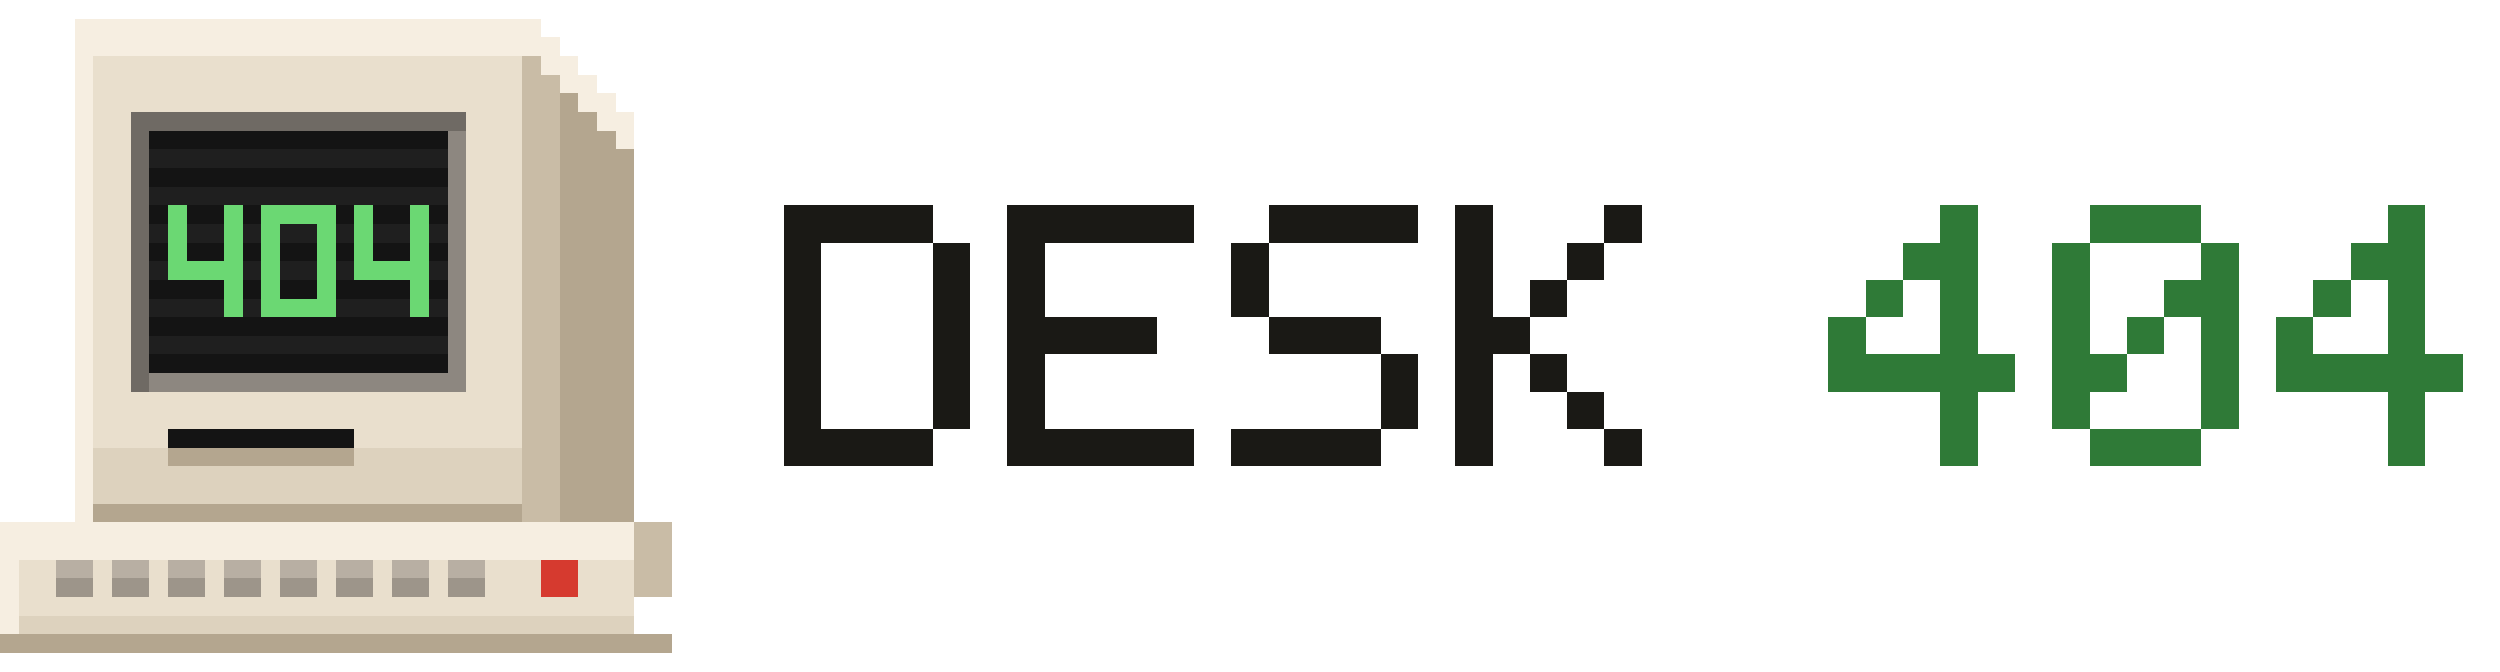
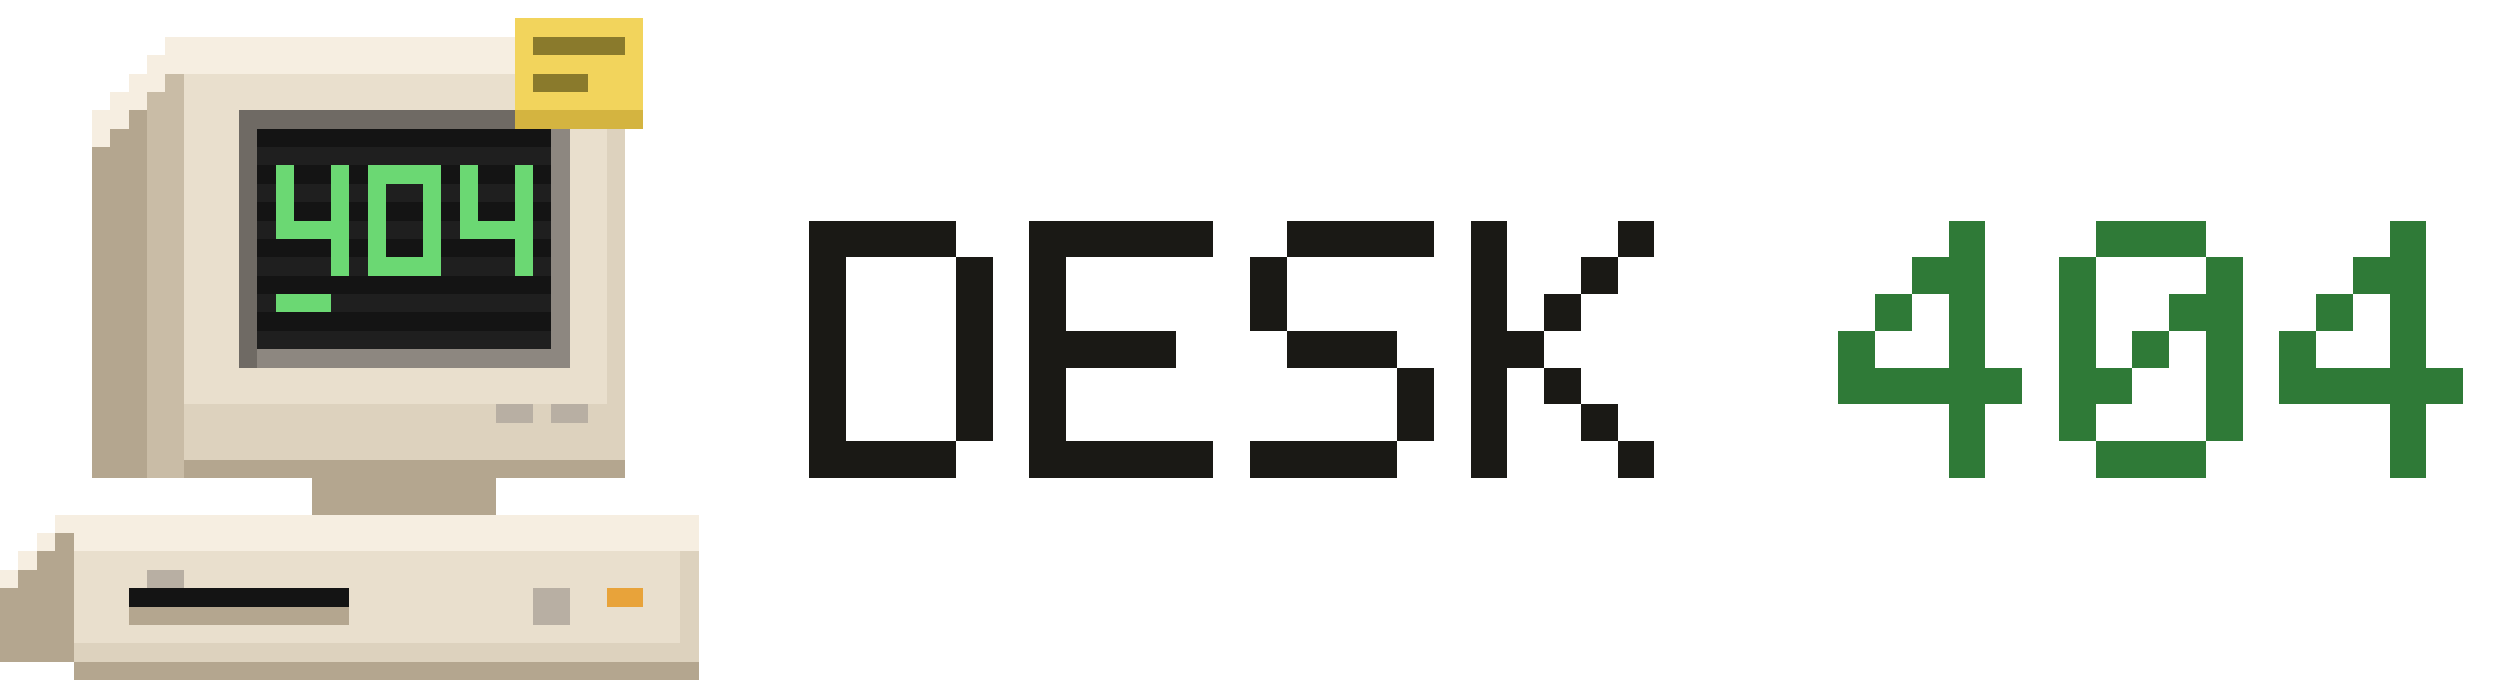
- <svg xmlns="http://www.w3.org/2000/svg" viewBox="0 0 134 36" width="804" height="216" shape-rendering="crispEdges" role="img" aria-label="Desk 404">
-   <rect x="4" y="1" width="25" height="1" fill="#f6eee1" />
-   <rect x="4" y="2" width="26" height="1" fill="#f6eee1" />
-   <rect x="4" y="3" width="1" height="1" fill="#f6eee1" />
-   <rect x="5" y="3" width="23" height="1" fill="#e9dfcd" />
-   <rect x="28" y="3" width="1" height="1" fill="#c9bca6" />
-   <rect x="29" y="3" width="2" height="1" fill="#f6eee1" />
-   <rect x="4" y="4" width="1" height="1" fill="#f6eee1" />
-   <rect x="5" y="4" width="23" height="1" fill="#e9dfcd" />
-   <rect x="28" y="4" width="2" height="1" fill="#c9bca6" />
-   <rect x="30" y="4" width="2" height="1" fill="#f6eee1" />
-   <rect x="4" y="5" width="1" height="1" fill="#f6eee1" />
-   <rect x="5" y="5" width="23" height="1" fill="#e9dfcd" />
-   <rect x="28" y="5" width="2" height="1" fill="#c9bca6" />
-   <rect x="30" y="5" width="1" height="1" fill="#b4a68f" />
-   <rect x="31" y="5" width="2" height="1" fill="#f6eee1" />
-   <rect x="4" y="6" width="1" height="1" fill="#f6eee1" />
-   <rect x="5" y="6" width="2" height="1" fill="#e9dfcd" />
-   <rect x="7" y="6" width="18" height="1" fill="#6f6a64" />
-   <rect x="25" y="6" width="3" height="1" fill="#e9dfcd" />
-   <rect x="28" y="6" width="2" height="1" fill="#c9bca6" />
-   <rect x="30" y="6" width="2" height="1" fill="#b4a68f" />
-   <rect x="32" y="6" width="2" height="1" fill="#f6eee1" />
-   <rect x="4" y="7" width="1" height="1" fill="#f6eee1" />
-   <rect x="5" y="7" width="2" height="1" fill="#e9dfcd" />
-   <rect x="7" y="7" width="1" height="1" fill="#6f6a64" />
-   <rect x="8" y="7" width="16" height="1" fill="#141414" />
-   <rect x="24" y="7" width="1" height="1" fill="#8d8780" />
-   <rect x="25" y="7" width="3" height="1" fill="#e9dfcd" />
-   <rect x="28" y="7" width="2" height="1" fill="#c9bca6" />
-   <rect x="30" y="7" width="3" height="1" fill="#b4a68f" />
-   <rect x="33" y="7" width="1" height="1" fill="#f6eee1" />
-   <rect x="4" y="8" width="1" height="1" fill="#f6eee1" />
-   <rect x="5" y="8" width="2" height="1" fill="#e9dfcd" />
-   <rect x="7" y="8" width="1" height="1" fill="#6f6a64" />
-   <rect x="8" y="8" width="16" height="1" fill="#1f1f1f" />
-   <rect x="24" y="8" width="1" height="1" fill="#8d8780" />
-   <rect x="25" y="8" width="3" height="1" fill="#e9dfcd" />
-   <rect x="28" y="8" width="2" height="1" fill="#c9bca6" />
-   <rect x="30" y="8" width="4" height="1" fill="#b4a68f" />
-   <rect x="4" y="9" width="1" height="1" fill="#f6eee1" />
-   <rect x="5" y="9" width="2" height="1" fill="#e9dfcd" />
-   <rect x="7" y="9" width="1" height="1" fill="#6f6a64" />
-   <rect x="8" y="9" width="16" height="1" fill="#141414" />
-   <rect x="24" y="9" width="1" height="1" fill="#8d8780" />
-   <rect x="25" y="9" width="3" height="1" fill="#e9dfcd" />
-   <rect x="28" y="9" width="2" height="1" fill="#c9bca6" />
-   <rect x="30" y="9" width="4" height="1" fill="#b4a68f" />
-   <rect x="4" y="10" width="1" height="1" fill="#f6eee1" />
-   <rect x="5" y="10" width="2" height="1" fill="#e9dfcd" />
-   <rect x="7" y="10" width="1" height="1" fill="#6f6a64" />
-   <rect x="8" y="10" width="16" height="1" fill="#1f1f1f" />
-   <rect x="24" y="10" width="1" height="1" fill="#8d8780" />
-   <rect x="25" y="10" width="3" height="1" fill="#e9dfcd" />
-   <rect x="28" y="10" width="2" height="1" fill="#c9bca6" />
-   <rect x="30" y="10" width="4" height="1" fill="#b4a68f" />
-   <rect x="4" y="11" width="1" height="1" fill="#f6eee1" />
-   <rect x="5" y="11" width="2" height="1" fill="#e9dfcd" />
-   <rect x="7" y="11" width="1" height="1" fill="#6f6a64" />
-   <rect x="8" y="11" width="1" height="1" fill="#141414" />
-   <rect x="9" y="11" width="1" height="1" fill="#6bd873" />
-   <rect x="10" y="11" width="2" height="1" fill="#141414" />
-   <rect x="12" y="11" width="1" height="1" fill="#6bd873" />
-   <rect x="13" y="11" width="1" height="1" fill="#141414" />
-   <rect x="14" y="11" width="4" height="1" fill="#6bd873" />
-   <rect x="18" y="11" width="1" height="1" fill="#141414" />
-   <rect x="19" y="11" width="1" height="1" fill="#6bd873" />
-   <rect x="20" y="11" width="2" height="1" fill="#141414" />
-   <rect x="22" y="11" width="1" height="1" fill="#6bd873" />
-   <rect x="23" y="11" width="1" height="1" fill="#141414" />
-   <rect x="24" y="11" width="1" height="1" fill="#8d8780" />
-   <rect x="25" y="11" width="3" height="1" fill="#e9dfcd" />
-   <rect x="28" y="11" width="2" height="1" fill="#c9bca6" />
-   <rect x="30" y="11" width="4" height="1" fill="#b4a68f" />
-   <rect x="4" y="12" width="1" height="1" fill="#f6eee1" />
-   <rect x="5" y="12" width="2" height="1" fill="#e9dfcd" />
-   <rect x="7" y="12" width="1" height="1" fill="#6f6a64" />
-   <rect x="8" y="12" width="1" height="1" fill="#1f1f1f" />
-   <rect x="9" y="12" width="1" height="1" fill="#6bd873" />
-   <rect x="10" y="12" width="2" height="1" fill="#1f1f1f" />
-   <rect x="12" y="12" width="1" height="1" fill="#6bd873" />
-   <rect x="13" y="12" width="1" height="1" fill="#1f1f1f" />
-   <rect x="14" y="12" width="1" height="1" fill="#6bd873" />
-   <rect x="15" y="12" width="2" height="1" fill="#1f1f1f" />
-   <rect x="17" y="12" width="1" height="1" fill="#6bd873" />
-   <rect x="18" y="12" width="1" height="1" fill="#1f1f1f" />
-   <rect x="19" y="12" width="1" height="1" fill="#6bd873" />
-   <rect x="20" y="12" width="2" height="1" fill="#1f1f1f" />
-   <rect x="22" y="12" width="1" height="1" fill="#6bd873" />
-   <rect x="23" y="12" width="1" height="1" fill="#1f1f1f" />
-   <rect x="24" y="12" width="1" height="1" fill="#8d8780" />
-   <rect x="25" y="12" width="3" height="1" fill="#e9dfcd" />
-   <rect x="28" y="12" width="2" height="1" fill="#c9bca6" />
-   <rect x="30" y="12" width="4" height="1" fill="#b4a68f" />
-   <rect x="4" y="13" width="1" height="1" fill="#f6eee1" />
-   <rect x="5" y="13" width="2" height="1" fill="#e9dfcd" />
-   <rect x="7" y="13" width="1" height="1" fill="#6f6a64" />
-   <rect x="8" y="13" width="1" height="1" fill="#141414" />
-   <rect x="9" y="13" width="1" height="1" fill="#6bd873" />
-   <rect x="10" y="13" width="2" height="1" fill="#141414" />
-   <rect x="12" y="13" width="1" height="1" fill="#6bd873" />
-   <rect x="13" y="13" width="1" height="1" fill="#141414" />
-   <rect x="14" y="13" width="1" height="1" fill="#6bd873" />
-   <rect x="15" y="13" width="2" height="1" fill="#141414" />
-   <rect x="17" y="13" width="1" height="1" fill="#6bd873" />
-   <rect x="18" y="13" width="1" height="1" fill="#141414" />
-   <rect x="19" y="13" width="1" height="1" fill="#6bd873" />
-   <rect x="20" y="13" width="2" height="1" fill="#141414" />
-   <rect x="22" y="13" width="1" height="1" fill="#6bd873" />
-   <rect x="23" y="13" width="1" height="1" fill="#141414" />
-   <rect x="24" y="13" width="1" height="1" fill="#8d8780" />
-   <rect x="25" y="13" width="3" height="1" fill="#e9dfcd" />
-   <rect x="28" y="13" width="2" height="1" fill="#c9bca6" />
-   <rect x="30" y="13" width="4" height="1" fill="#b4a68f" />
-   <rect x="4" y="14" width="1" height="1" fill="#f6eee1" />
-   <rect x="5" y="14" width="2" height="1" fill="#e9dfcd" />
-   <rect x="7" y="14" width="1" height="1" fill="#6f6a64" />
-   <rect x="8" y="14" width="1" height="1" fill="#1f1f1f" />
-   <rect x="9" y="14" width="4" height="1" fill="#6bd873" />
-   <rect x="13" y="14" width="1" height="1" fill="#1f1f1f" />
-   <rect x="14" y="14" width="1" height="1" fill="#6bd873" />
-   <rect x="15" y="14" width="2" height="1" fill="#1f1f1f" />
-   <rect x="17" y="14" width="1" height="1" fill="#6bd873" />
-   <rect x="18" y="14" width="1" height="1" fill="#1f1f1f" />
-   <rect x="19" y="14" width="4" height="1" fill="#6bd873" />
-   <rect x="23" y="14" width="1" height="1" fill="#1f1f1f" />
-   <rect x="24" y="14" width="1" height="1" fill="#8d8780" />
-   <rect x="25" y="14" width="3" height="1" fill="#e9dfcd" />
-   <rect x="28" y="14" width="2" height="1" fill="#c9bca6" />
-   <rect x="30" y="14" width="4" height="1" fill="#b4a68f" />
-   <rect x="4" y="15" width="1" height="1" fill="#f6eee1" />
-   <rect x="5" y="15" width="2" height="1" fill="#e9dfcd" />
-   <rect x="7" y="15" width="1" height="1" fill="#6f6a64" />
-   <rect x="8" y="15" width="4" height="1" fill="#141414" />
-   <rect x="12" y="15" width="1" height="1" fill="#6bd873" />
-   <rect x="13" y="15" width="1" height="1" fill="#141414" />
-   <rect x="14" y="15" width="1" height="1" fill="#6bd873" />
-   <rect x="15" y="15" width="2" height="1" fill="#141414" />
-   <rect x="17" y="15" width="1" height="1" fill="#6bd873" />
-   <rect x="18" y="15" width="4" height="1" fill="#141414" />
-   <rect x="22" y="15" width="1" height="1" fill="#6bd873" />
-   <rect x="23" y="15" width="1" height="1" fill="#141414" />
-   <rect x="24" y="15" width="1" height="1" fill="#8d8780" />
-   <rect x="25" y="15" width="3" height="1" fill="#e9dfcd" />
-   <rect x="28" y="15" width="2" height="1" fill="#c9bca6" />
-   <rect x="30" y="15" width="4" height="1" fill="#b4a68f" />
-   <rect x="4" y="16" width="1" height="1" fill="#f6eee1" />
-   <rect x="5" y="16" width="2" height="1" fill="#e9dfcd" />
-   <rect x="7" y="16" width="1" height="1" fill="#6f6a64" />
-   <rect x="8" y="16" width="4" height="1" fill="#1f1f1f" />
-   <rect x="12" y="16" width="1" height="1" fill="#6bd873" />
-   <rect x="13" y="16" width="1" height="1" fill="#1f1f1f" />
-   <rect x="14" y="16" width="4" height="1" fill="#6bd873" />
-   <rect x="18" y="16" width="4" height="1" fill="#1f1f1f" />
-   <rect x="22" y="16" width="1" height="1" fill="#6bd873" />
-   <rect x="23" y="16" width="1" height="1" fill="#1f1f1f" />
-   <rect x="24" y="16" width="1" height="1" fill="#8d8780" />
-   <rect x="25" y="16" width="3" height="1" fill="#e9dfcd" />
-   <rect x="28" y="16" width="2" height="1" fill="#c9bca6" />
-   <rect x="30" y="16" width="4" height="1" fill="#b4a68f" />
-   <rect x="4" y="17" width="1" height="1" fill="#f6eee1" />
-   <rect x="5" y="17" width="2" height="1" fill="#e9dfcd" />
-   <rect x="7" y="17" width="1" height="1" fill="#6f6a64" />
-   <rect x="8" y="17" width="16" height="1" fill="#141414" />
-   <rect x="24" y="17" width="1" height="1" fill="#8d8780" />
-   <rect x="25" y="17" width="3" height="1" fill="#e9dfcd" />
-   <rect x="28" y="17" width="2" height="1" fill="#c9bca6" />
-   <rect x="30" y="17" width="4" height="1" fill="#b4a68f" />
-   <rect x="4" y="18" width="1" height="1" fill="#f6eee1" />
-   <rect x="5" y="18" width="2" height="1" fill="#e9dfcd" />
-   <rect x="7" y="18" width="1" height="1" fill="#6f6a64" />
-   <rect x="8" y="18" width="16" height="1" fill="#1f1f1f" />
-   <rect x="24" y="18" width="1" height="1" fill="#8d8780" />
-   <rect x="25" y="18" width="3" height="1" fill="#e9dfcd" />
-   <rect x="28" y="18" width="2" height="1" fill="#c9bca6" />
-   <rect x="30" y="18" width="4" height="1" fill="#b4a68f" />
-   <rect x="4" y="19" width="1" height="1" fill="#f6eee1" />
-   <rect x="5" y="19" width="2" height="1" fill="#e9dfcd" />
-   <rect x="7" y="19" width="1" height="1" fill="#6f6a64" />
-   <rect x="8" y="19" width="16" height="1" fill="#141414" />
-   <rect x="24" y="19" width="1" height="1" fill="#8d8780" />
-   <rect x="25" y="19" width="3" height="1" fill="#e9dfcd" />
-   <rect x="28" y="19" width="2" height="1" fill="#c9bca6" />
-   <rect x="30" y="19" width="4" height="1" fill="#b4a68f" />
-   <rect x="4" y="20" width="1" height="1" fill="#f6eee1" />
-   <rect x="5" y="20" width="2" height="1" fill="#e9dfcd" />
-   <rect x="7" y="20" width="1" height="1" fill="#6f6a64" />
-   <rect x="8" y="20" width="17" height="1" fill="#8d8780" />
-   <rect x="25" y="20" width="3" height="1" fill="#e9dfcd" />
-   <rect x="28" y="20" width="2" height="1" fill="#c9bca6" />
-   <rect x="30" y="20" width="4" height="1" fill="#b4a68f" />
-   <rect x="4" y="21" width="1" height="1" fill="#f6eee1" />
-   <rect x="5" y="21" width="23" height="1" fill="#e9dfcd" />
-   <rect x="28" y="21" width="2" height="1" fill="#c9bca6" />
-   <rect x="30" y="21" width="4" height="1" fill="#b4a68f" />
-   <rect x="4" y="22" width="1" height="1" fill="#f6eee1" />
-   <rect x="5" y="22" width="23" height="1" fill="#e9dfcd" />
-   <rect x="28" y="22" width="2" height="1" fill="#c9bca6" />
-   <rect x="30" y="22" width="4" height="1" fill="#b4a68f" />
-   <rect x="4" y="23" width="1" height="1" fill="#f6eee1" />
-   <rect x="5" y="23" width="4" height="1" fill="#e9dfcd" />
-   <rect x="9" y="23" width="10" height="1" fill="#141414" />
-   <rect x="19" y="23" width="9" height="1" fill="#e9dfcd" />
-   <rect x="28" y="23" width="2" height="1" fill="#c9bca6" />
-   <rect x="30" y="23" width="4" height="1" fill="#b4a68f" />
-   <rect x="4" y="24" width="1" height="1" fill="#f6eee1" />
-   <rect x="5" y="24" width="4" height="1" fill="#ddd2be" />
-   <rect x="9" y="24" width="10" height="1" fill="#b4a68f" />
-   <rect x="19" y="24" width="9" height="1" fill="#ddd2be" />
-   <rect x="28" y="24" width="2" height="1" fill="#c9bca6" />
-   <rect x="30" y="24" width="4" height="1" fill="#b4a68f" />
-   <rect x="4" y="25" width="1" height="1" fill="#f6eee1" />
-   <rect x="5" y="25" width="23" height="1" fill="#ddd2be" />
-   <rect x="28" y="25" width="2" height="1" fill="#c9bca6" />
-   <rect x="30" y="25" width="4" height="1" fill="#b4a68f" />
-   <rect x="4" y="26" width="1" height="1" fill="#f6eee1" />
-   <rect x="5" y="26" width="23" height="1" fill="#ddd2be" />
-   <rect x="28" y="26" width="2" height="1" fill="#c9bca6" />
-   <rect x="30" y="26" width="4" height="1" fill="#b4a68f" />
-   <rect x="4" y="27" width="1" height="1" fill="#f6eee1" />
-   <rect x="5" y="27" width="23" height="1" fill="#b4a68f" />
-   <rect x="28" y="27" width="2" height="1" fill="#c9bca6" />
-   <rect x="30" y="27" width="4" height="1" fill="#b4a68f" />
-   <rect x="0" y="28" width="34" height="1" fill="#f6eee1" />
-   <rect x="34" y="28" width="2" height="1" fill="#c9bca6" />
-   <rect x="0" y="29" width="34" height="1" fill="#f6eee1" />
-   <rect x="34" y="29" width="2" height="1" fill="#c9bca6" />
-   <rect x="0" y="30" width="1" height="1" fill="#f6eee1" />
-   <rect x="1" y="30" width="2" height="1" fill="#e9dfcd" />
-   <rect x="3" y="30" width="2" height="1" fill="#b8afa3" />
-   <rect x="5" y="30" width="1" height="1" fill="#e9dfcd" />
-   <rect x="6" y="30" width="2" height="1" fill="#b8afa3" />
-   <rect x="8" y="30" width="1" height="1" fill="#e9dfcd" />
-   <rect x="9" y="30" width="2" height="1" fill="#b8afa3" />
-   <rect x="11" y="30" width="1" height="1" fill="#e9dfcd" />
-   <rect x="12" y="30" width="2" height="1" fill="#b8afa3" />
-   <rect x="14" y="30" width="1" height="1" fill="#e9dfcd" />
-   <rect x="15" y="30" width="2" height="1" fill="#b8afa3" />
-   <rect x="17" y="30" width="1" height="1" fill="#e9dfcd" />
-   <rect x="18" y="30" width="2" height="1" fill="#b8afa3" />
-   <rect x="20" y="30" width="1" height="1" fill="#e9dfcd" />
-   <rect x="21" y="30" width="2" height="1" fill="#b8afa3" />
-   <rect x="23" y="30" width="1" height="1" fill="#e9dfcd" />
-   <rect x="24" y="30" width="2" height="1" fill="#b8afa3" />
-   <rect x="26" y="30" width="3" height="1" fill="#e9dfcd" />
-   <rect x="29" y="30" width="2" height="1" fill="#d63a2f" />
-   <rect x="31" y="30" width="3" height="1" fill="#e9dfcd" />
-   <rect x="34" y="30" width="2" height="1" fill="#c9bca6" />
+ <svg xmlns="http://www.w3.org/2000/svg" viewBox="0 0 136 38" width="816" height="228" shape-rendering="crispEdges" role="img" aria-label="Desk 404">
+   <rect x="28" y="1" width="7" height="1" fill="#f2d45c" />
+   <rect x="9" y="2" width="19" height="1" fill="#f6eee1" />
+   <rect x="28" y="2" width="1" height="1" fill="#f2d45c" />
+   <rect x="29" y="2" width="5" height="1" fill="#8a7a2c" />
+   <rect x="34" y="2" width="1" height="1" fill="#f2d45c" />
+   <rect x="8" y="3" width="20" height="1" fill="#f6eee1" />
+   <rect x="28" y="3" width="7" height="1" fill="#f2d45c" />
+   <rect x="7" y="4" width="2" height="1" fill="#f6eee1" />
+   <rect x="9" y="4" width="1" height="1" fill="#c9bca6" />
+   <rect x="10" y="4" width="18" height="1" fill="#e9dfcd" />
+   <rect x="28" y="4" width="1" height="1" fill="#f2d45c" />
+   <rect x="29" y="4" width="3" height="1" fill="#8a7a2c" />
+   <rect x="32" y="4" width="3" height="1" fill="#f2d45c" />
+   <rect x="6" y="5" width="2" height="1" fill="#f6eee1" />
+   <rect x="8" y="5" width="2" height="1" fill="#c9bca6" />
+   <rect x="10" y="5" width="18" height="1" fill="#e9dfcd" />
+   <rect x="28" y="5" width="7" height="1" fill="#f2d45c" />
+   <rect x="5" y="6" width="2" height="1" fill="#f6eee1" />
+   <rect x="7" y="6" width="1" height="1" fill="#b4a68f" />
+   <rect x="8" y="6" width="2" height="1" fill="#c9bca6" />
+   <rect x="10" y="6" width="3" height="1" fill="#e9dfcd" />
+   <rect x="13" y="6" width="15" height="1" fill="#6f6a64" />
+   <rect x="28" y="6" width="7" height="1" fill="#d4b440" />
+   <rect x="5" y="7" width="1" height="1" fill="#f6eee1" />
+   <rect x="6" y="7" width="2" height="1" fill="#b4a68f" />
+   <rect x="8" y="7" width="2" height="1" fill="#c9bca6" />
+   <rect x="10" y="7" width="3" height="1" fill="#e9dfcd" />
+   <rect x="13" y="7" width="1" height="1" fill="#6f6a64" />
+   <rect x="14" y="7" width="16" height="1" fill="#141414" />
+   <rect x="30" y="7" width="1" height="1" fill="#8d8780" />
+   <rect x="31" y="7" width="2" height="1" fill="#e9dfcd" />
+   <rect x="33" y="7" width="1" height="1" fill="#ddd2be" />
+   <rect x="5" y="8" width="3" height="1" fill="#b4a68f" />
+   <rect x="8" y="8" width="2" height="1" fill="#c9bca6" />
+   <rect x="10" y="8" width="3" height="1" fill="#e9dfcd" />
+   <rect x="13" y="8" width="1" height="1" fill="#6f6a64" />
+   <rect x="14" y="8" width="16" height="1" fill="#1f1f1f" />
+   <rect x="30" y="8" width="1" height="1" fill="#8d8780" />
+   <rect x="31" y="8" width="2" height="1" fill="#e9dfcd" />
+   <rect x="33" y="8" width="1" height="1" fill="#ddd2be" />
+   <rect x="5" y="9" width="3" height="1" fill="#b4a68f" />
+   <rect x="8" y="9" width="2" height="1" fill="#c9bca6" />
+   <rect x="10" y="9" width="3" height="1" fill="#e9dfcd" />
+   <rect x="13" y="9" width="1" height="1" fill="#6f6a64" />
+   <rect x="14" y="9" width="1" height="1" fill="#141414" />
+   <rect x="15" y="9" width="1" height="1" fill="#6bd873" />
+   <rect x="16" y="9" width="2" height="1" fill="#141414" />
+   <rect x="18" y="9" width="1" height="1" fill="#6bd873" />
+   <rect x="19" y="9" width="1" height="1" fill="#141414" />
+   <rect x="20" y="9" width="4" height="1" fill="#6bd873" />
+   <rect x="24" y="9" width="1" height="1" fill="#141414" />
+   <rect x="25" y="9" width="1" height="1" fill="#6bd873" />
+   <rect x="26" y="9" width="2" height="1" fill="#141414" />
+   <rect x="28" y="9" width="1" height="1" fill="#6bd873" />
+   <rect x="29" y="9" width="1" height="1" fill="#141414" />
+   <rect x="30" y="9" width="1" height="1" fill="#8d8780" />
+   <rect x="31" y="9" width="2" height="1" fill="#e9dfcd" />
+   <rect x="33" y="9" width="1" height="1" fill="#ddd2be" />
+   <rect x="5" y="10" width="3" height="1" fill="#b4a68f" />
+   <rect x="8" y="10" width="2" height="1" fill="#c9bca6" />
+   <rect x="10" y="10" width="3" height="1" fill="#e9dfcd" />
+   <rect x="13" y="10" width="1" height="1" fill="#6f6a64" />
+   <rect x="14" y="10" width="1" height="1" fill="#1f1f1f" />
+   <rect x="15" y="10" width="1" height="1" fill="#6bd873" />
+   <rect x="16" y="10" width="2" height="1" fill="#1f1f1f" />
+   <rect x="18" y="10" width="1" height="1" fill="#6bd873" />
+   <rect x="19" y="10" width="1" height="1" fill="#1f1f1f" />
+   <rect x="20" y="10" width="1" height="1" fill="#6bd873" />
+   <rect x="21" y="10" width="2" height="1" fill="#1f1f1f" />
+   <rect x="23" y="10" width="1" height="1" fill="#6bd873" />
+   <rect x="24" y="10" width="1" height="1" fill="#1f1f1f" />
+   <rect x="25" y="10" width="1" height="1" fill="#6bd873" />
+   <rect x="26" y="10" width="2" height="1" fill="#1f1f1f" />
+   <rect x="28" y="10" width="1" height="1" fill="#6bd873" />
+   <rect x="29" y="10" width="1" height="1" fill="#1f1f1f" />
+   <rect x="30" y="10" width="1" height="1" fill="#8d8780" />
+   <rect x="31" y="10" width="2" height="1" fill="#e9dfcd" />
+   <rect x="33" y="10" width="1" height="1" fill="#ddd2be" />
+   <rect x="5" y="11" width="3" height="1" fill="#b4a68f" />
+   <rect x="8" y="11" width="2" height="1" fill="#c9bca6" />
+   <rect x="10" y="11" width="3" height="1" fill="#e9dfcd" />
+   <rect x="13" y="11" width="1" height="1" fill="#6f6a64" />
+   <rect x="14" y="11" width="1" height="1" fill="#141414" />
+   <rect x="15" y="11" width="1" height="1" fill="#6bd873" />
+   <rect x="16" y="11" width="2" height="1" fill="#141414" />
+   <rect x="18" y="11" width="1" height="1" fill="#6bd873" />
+   <rect x="19" y="11" width="1" height="1" fill="#141414" />
+   <rect x="20" y="11" width="1" height="1" fill="#6bd873" />
+   <rect x="21" y="11" width="2" height="1" fill="#141414" />
+   <rect x="23" y="11" width="1" height="1" fill="#6bd873" />
+   <rect x="24" y="11" width="1" height="1" fill="#141414" />
+   <rect x="25" y="11" width="1" height="1" fill="#6bd873" />
+   <rect x="26" y="11" width="2" height="1" fill="#141414" />
+   <rect x="28" y="11" width="1" height="1" fill="#6bd873" />
+   <rect x="29" y="11" width="1" height="1" fill="#141414" />
+   <rect x="30" y="11" width="1" height="1" fill="#8d8780" />
+   <rect x="31" y="11" width="2" height="1" fill="#e9dfcd" />
+   <rect x="33" y="11" width="1" height="1" fill="#ddd2be" />
+   <rect x="5" y="12" width="3" height="1" fill="#b4a68f" />
+   <rect x="8" y="12" width="2" height="1" fill="#c9bca6" />
+   <rect x="10" y="12" width="3" height="1" fill="#e9dfcd" />
+   <rect x="13" y="12" width="1" height="1" fill="#6f6a64" />
+   <rect x="14" y="12" width="1" height="1" fill="#1f1f1f" />
+   <rect x="15" y="12" width="4" height="1" fill="#6bd873" />
+   <rect x="19" y="12" width="1" height="1" fill="#1f1f1f" />
+   <rect x="20" y="12" width="1" height="1" fill="#6bd873" />
+   <rect x="21" y="12" width="2" height="1" fill="#1f1f1f" />
+   <rect x="23" y="12" width="1" height="1" fill="#6bd873" />
+   <rect x="24" y="12" width="1" height="1" fill="#1f1f1f" />
+   <rect x="25" y="12" width="4" height="1" fill="#6bd873" />
+   <rect x="29" y="12" width="1" height="1" fill="#1f1f1f" />
+   <rect x="30" y="12" width="1" height="1" fill="#8d8780" />
+   <rect x="31" y="12" width="2" height="1" fill="#e9dfcd" />
+   <rect x="33" y="12" width="1" height="1" fill="#ddd2be" />
+   <rect x="5" y="13" width="3" height="1" fill="#b4a68f" />
+   <rect x="8" y="13" width="2" height="1" fill="#c9bca6" />
+   <rect x="10" y="13" width="3" height="1" fill="#e9dfcd" />
+   <rect x="13" y="13" width="1" height="1" fill="#6f6a64" />
+   <rect x="14" y="13" width="4" height="1" fill="#141414" />
+   <rect x="18" y="13" width="1" height="1" fill="#6bd873" />
+   <rect x="19" y="13" width="1" height="1" fill="#141414" />
+   <rect x="20" y="13" width="1" height="1" fill="#6bd873" />
+   <rect x="21" y="13" width="2" height="1" fill="#141414" />
+   <rect x="23" y="13" width="1" height="1" fill="#6bd873" />
+   <rect x="24" y="13" width="4" height="1" fill="#141414" />
+   <rect x="28" y="13" width="1" height="1" fill="#6bd873" />
+   <rect x="29" y="13" width="1" height="1" fill="#141414" />
+   <rect x="30" y="13" width="1" height="1" fill="#8d8780" />
+   <rect x="31" y="13" width="2" height="1" fill="#e9dfcd" />
+   <rect x="33" y="13" width="1" height="1" fill="#ddd2be" />
+   <rect x="5" y="14" width="3" height="1" fill="#b4a68f" />
+   <rect x="8" y="14" width="2" height="1" fill="#c9bca6" />
+   <rect x="10" y="14" width="3" height="1" fill="#e9dfcd" />
+   <rect x="13" y="14" width="1" height="1" fill="#6f6a64" />
+   <rect x="14" y="14" width="4" height="1" fill="#1f1f1f" />
+   <rect x="18" y="14" width="1" height="1" fill="#6bd873" />
+   <rect x="19" y="14" width="1" height="1" fill="#1f1f1f" />
+   <rect x="20" y="14" width="4" height="1" fill="#6bd873" />
+   <rect x="24" y="14" width="4" height="1" fill="#1f1f1f" />
+   <rect x="28" y="14" width="1" height="1" fill="#6bd873" />
+   <rect x="29" y="14" width="1" height="1" fill="#1f1f1f" />
+   <rect x="30" y="14" width="1" height="1" fill="#8d8780" />
+   <rect x="31" y="14" width="2" height="1" fill="#e9dfcd" />
+   <rect x="33" y="14" width="1" height="1" fill="#ddd2be" />
+   <rect x="5" y="15" width="3" height="1" fill="#b4a68f" />
+   <rect x="8" y="15" width="2" height="1" fill="#c9bca6" />
+   <rect x="10" y="15" width="3" height="1" fill="#e9dfcd" />
+   <rect x="13" y="15" width="1" height="1" fill="#6f6a64" />
+   <rect x="14" y="15" width="16" height="1" fill="#141414" />
+   <rect x="30" y="15" width="1" height="1" fill="#8d8780" />
+   <rect x="31" y="15" width="2" height="1" fill="#e9dfcd" />
+   <rect x="33" y="15" width="1" height="1" fill="#ddd2be" />
+   <rect x="5" y="16" width="3" height="1" fill="#b4a68f" />
+   <rect x="8" y="16" width="2" height="1" fill="#c9bca6" />
+   <rect x="10" y="16" width="3" height="1" fill="#e9dfcd" />
+   <rect x="13" y="16" width="1" height="1" fill="#6f6a64" />
+   <rect x="14" y="16" width="1" height="1" fill="#1f1f1f" />
+   <rect x="15" y="16" width="3" height="1" fill="#6bd873" />
+   <rect x="18" y="16" width="12" height="1" fill="#1f1f1f" />
+   <rect x="30" y="16" width="1" height="1" fill="#8d8780" />
+   <rect x="31" y="16" width="2" height="1" fill="#e9dfcd" />
+   <rect x="33" y="16" width="1" height="1" fill="#ddd2be" />
+   <rect x="5" y="17" width="3" height="1" fill="#b4a68f" />
+   <rect x="8" y="17" width="2" height="1" fill="#c9bca6" />
+   <rect x="10" y="17" width="3" height="1" fill="#e9dfcd" />
+   <rect x="13" y="17" width="1" height="1" fill="#6f6a64" />
+   <rect x="14" y="17" width="16" height="1" fill="#141414" />
+   <rect x="30" y="17" width="1" height="1" fill="#8d8780" />
+   <rect x="31" y="17" width="2" height="1" fill="#e9dfcd" />
+   <rect x="33" y="17" width="1" height="1" fill="#ddd2be" />
+   <rect x="5" y="18" width="3" height="1" fill="#b4a68f" />
+   <rect x="8" y="18" width="2" height="1" fill="#c9bca6" />
+   <rect x="10" y="18" width="3" height="1" fill="#e9dfcd" />
+   <rect x="13" y="18" width="1" height="1" fill="#6f6a64" />
+   <rect x="14" y="18" width="16" height="1" fill="#1f1f1f" />
+   <rect x="30" y="18" width="1" height="1" fill="#8d8780" />
+   <rect x="31" y="18" width="2" height="1" fill="#e9dfcd" />
+   <rect x="33" y="18" width="1" height="1" fill="#ddd2be" />
+   <rect x="5" y="19" width="3" height="1" fill="#b4a68f" />
+   <rect x="8" y="19" width="2" height="1" fill="#c9bca6" />
+   <rect x="10" y="19" width="3" height="1" fill="#e9dfcd" />
+   <rect x="13" y="19" width="1" height="1" fill="#6f6a64" />
+   <rect x="14" y="19" width="17" height="1" fill="#8d8780" />
+   <rect x="31" y="19" width="2" height="1" fill="#e9dfcd" />
+   <rect x="33" y="19" width="1" height="1" fill="#ddd2be" />
+   <rect x="5" y="20" width="3" height="1" fill="#b4a68f" />
+   <rect x="8" y="20" width="2" height="1" fill="#c9bca6" />
+   <rect x="10" y="20" width="23" height="1" fill="#e9dfcd" />
+   <rect x="33" y="20" width="1" height="1" fill="#ddd2be" />
+   <rect x="5" y="21" width="3" height="1" fill="#b4a68f" />
+   <rect x="8" y="21" width="2" height="1" fill="#c9bca6" />
+   <rect x="10" y="21" width="23" height="1" fill="#e9dfcd" />
+   <rect x="33" y="21" width="1" height="1" fill="#ddd2be" />
+   <rect x="5" y="22" width="3" height="1" fill="#b4a68f" />
+   <rect x="8" y="22" width="2" height="1" fill="#c9bca6" />
+   <rect x="10" y="22" width="17" height="1" fill="#ddd2be" />
+   <rect x="27" y="22" width="2" height="1" fill="#b8afa3" />
+   <rect x="29" y="22" width="1" height="1" fill="#ddd2be" />
+   <rect x="30" y="22" width="2" height="1" fill="#b8afa3" />
+   <rect x="32" y="22" width="2" height="1" fill="#ddd2be" />
+   <rect x="5" y="23" width="3" height="1" fill="#b4a68f" />
+   <rect x="8" y="23" width="2" height="1" fill="#c9bca6" />
+   <rect x="10" y="23" width="24" height="1" fill="#ddd2be" />
+   <rect x="5" y="24" width="3" height="1" fill="#b4a68f" />
+   <rect x="8" y="24" width="2" height="1" fill="#c9bca6" />
+   <rect x="10" y="24" width="24" height="1" fill="#ddd2be" />
+   <rect x="5" y="25" width="3" height="1" fill="#b4a68f" />
+   <rect x="8" y="25" width="2" height="1" fill="#c9bca6" />
+   <rect x="10" y="25" width="24" height="1" fill="#b4a68f" />
+   <rect x="17" y="26" width="10" height="1" fill="#b4a68f" />
+   <rect x="17" y="27" width="10" height="1" fill="#b4a68f" />
+   <rect x="3" y="28" width="35" height="1" fill="#f6eee1" />
+   <rect x="2" y="29" width="1" height="1" fill="#f6eee1" />
+   <rect x="3" y="29" width="1" height="1" fill="#b4a68f" />
+   <rect x="4" y="29" width="34" height="1" fill="#f6eee1" />
+   <rect x="1" y="30" width="1" height="1" fill="#f6eee1" />
+   <rect x="2" y="30" width="2" height="1" fill="#b4a68f" />
+   <rect x="4" y="30" width="33" height="1" fill="#e9dfcd" />
+   <rect x="37" y="30" width="1" height="1" fill="#ddd2be" />
  <rect x="0" y="31" width="1" height="1" fill="#f6eee1" />
-   <rect x="1" y="31" width="2" height="1" fill="#e9dfcd" />
-   <rect x="3" y="31" width="2" height="1" fill="#9d958a" />
-   <rect x="5" y="31" width="1" height="1" fill="#e9dfcd" />
-   <rect x="6" y="31" width="2" height="1" fill="#9d958a" />
-   <rect x="8" y="31" width="1" height="1" fill="#e9dfcd" />
-   <rect x="9" y="31" width="2" height="1" fill="#9d958a" />
-   <rect x="11" y="31" width="1" height="1" fill="#e9dfcd" />
-   <rect x="12" y="31" width="2" height="1" fill="#9d958a" />
-   <rect x="14" y="31" width="1" height="1" fill="#e9dfcd" />
-   <rect x="15" y="31" width="2" height="1" fill="#9d958a" />
-   <rect x="17" y="31" width="1" height="1" fill="#e9dfcd" />
-   <rect x="18" y="31" width="2" height="1" fill="#9d958a" />
-   <rect x="20" y="31" width="1" height="1" fill="#e9dfcd" />
-   <rect x="21" y="31" width="2" height="1" fill="#9d958a" />
-   <rect x="23" y="31" width="1" height="1" fill="#e9dfcd" />
-   <rect x="24" y="31" width="2" height="1" fill="#9d958a" />
-   <rect x="26" y="31" width="3" height="1" fill="#e9dfcd" />
-   <rect x="29" y="31" width="2" height="1" fill="#d63a2f" />
-   <rect x="31" y="31" width="3" height="1" fill="#e9dfcd" />
-   <rect x="34" y="31" width="2" height="1" fill="#c9bca6" />
-   <rect x="0" y="32" width="1" height="1" fill="#f6eee1" />
-   <rect x="1" y="32" width="33" height="1" fill="#e9dfcd" />
-   <rect x="0" y="33" width="1" height="1" fill="#f6eee1" />
-   <rect x="1" y="33" width="33" height="1" fill="#ddd2be" />
-   <rect x="0" y="34" width="36" height="1" fill="#b4a68f" />
-   <rect x="42" y="11" width="8" height="1" fill="#1a1915" />
-   <rect x="54" y="11" width="10" height="1" fill="#1a1915" />
-   <rect x="68" y="11" width="8" height="1" fill="#1a1915" />
-   <rect x="78" y="11" width="2" height="1" fill="#1a1915" />
-   <rect x="86" y="11" width="2" height="1" fill="#1a1915" />
-   <rect x="104" y="11" width="2" height="1" fill="#2f7a37" />
-   <rect x="112" y="11" width="6" height="1" fill="#2f7a37" />
-   <rect x="128" y="11" width="2" height="1" fill="#2f7a37" />
-   <rect x="42" y="12" width="8" height="1" fill="#1a1915" />
-   <rect x="54" y="12" width="10" height="1" fill="#1a1915" />
-   <rect x="68" y="12" width="8" height="1" fill="#1a1915" />
-   <rect x="78" y="12" width="2" height="1" fill="#1a1915" />
-   <rect x="86" y="12" width="2" height="1" fill="#1a1915" />
-   <rect x="104" y="12" width="2" height="1" fill="#2f7a37" />
-   <rect x="112" y="12" width="6" height="1" fill="#2f7a37" />
-   <rect x="128" y="12" width="2" height="1" fill="#2f7a37" />
-   <rect x="42" y="13" width="2" height="1" fill="#1a1915" />
-   <rect x="50" y="13" width="2" height="1" fill="#1a1915" />
-   <rect x="54" y="13" width="2" height="1" fill="#1a1915" />
-   <rect x="66" y="13" width="2" height="1" fill="#1a1915" />
-   <rect x="78" y="13" width="2" height="1" fill="#1a1915" />
-   <rect x="84" y="13" width="2" height="1" fill="#1a1915" />
-   <rect x="102" y="13" width="4" height="1" fill="#2f7a37" />
-   <rect x="110" y="13" width="2" height="1" fill="#2f7a37" />
-   <rect x="118" y="13" width="2" height="1" fill="#2f7a37" />
-   <rect x="126" y="13" width="4" height="1" fill="#2f7a37" />
-   <rect x="42" y="14" width="2" height="1" fill="#1a1915" />
-   <rect x="50" y="14" width="2" height="1" fill="#1a1915" />
-   <rect x="54" y="14" width="2" height="1" fill="#1a1915" />
-   <rect x="66" y="14" width="2" height="1" fill="#1a1915" />
-   <rect x="78" y="14" width="2" height="1" fill="#1a1915" />
-   <rect x="84" y="14" width="2" height="1" fill="#1a1915" />
-   <rect x="102" y="14" width="4" height="1" fill="#2f7a37" />
-   <rect x="110" y="14" width="2" height="1" fill="#2f7a37" />
-   <rect x="118" y="14" width="2" height="1" fill="#2f7a37" />
-   <rect x="126" y="14" width="4" height="1" fill="#2f7a37" />
-   <rect x="42" y="15" width="2" height="1" fill="#1a1915" />
-   <rect x="50" y="15" width="2" height="1" fill="#1a1915" />
-   <rect x="54" y="15" width="2" height="1" fill="#1a1915" />
-   <rect x="66" y="15" width="2" height="1" fill="#1a1915" />
-   <rect x="78" y="15" width="2" height="1" fill="#1a1915" />
-   <rect x="82" y="15" width="2" height="1" fill="#1a1915" />
-   <rect x="100" y="15" width="2" height="1" fill="#2f7a37" />
-   <rect x="104" y="15" width="2" height="1" fill="#2f7a37" />
-   <rect x="110" y="15" width="2" height="1" fill="#2f7a37" />
-   <rect x="116" y="15" width="4" height="1" fill="#2f7a37" />
-   <rect x="124" y="15" width="2" height="1" fill="#2f7a37" />
-   <rect x="128" y="15" width="2" height="1" fill="#2f7a37" />
-   <rect x="42" y="16" width="2" height="1" fill="#1a1915" />
-   <rect x="50" y="16" width="2" height="1" fill="#1a1915" />
-   <rect x="54" y="16" width="2" height="1" fill="#1a1915" />
-   <rect x="66" y="16" width="2" height="1" fill="#1a1915" />
-   <rect x="78" y="16" width="2" height="1" fill="#1a1915" />
-   <rect x="82" y="16" width="2" height="1" fill="#1a1915" />
-   <rect x="100" y="16" width="2" height="1" fill="#2f7a37" />
-   <rect x="104" y="16" width="2" height="1" fill="#2f7a37" />
-   <rect x="110" y="16" width="2" height="1" fill="#2f7a37" />
-   <rect x="116" y="16" width="4" height="1" fill="#2f7a37" />
-   <rect x="124" y="16" width="2" height="1" fill="#2f7a37" />
-   <rect x="128" y="16" width="2" height="1" fill="#2f7a37" />
-   <rect x="42" y="17" width="2" height="1" fill="#1a1915" />
-   <rect x="50" y="17" width="2" height="1" fill="#1a1915" />
-   <rect x="54" y="17" width="8" height="1" fill="#1a1915" />
-   <rect x="68" y="17" width="6" height="1" fill="#1a1915" />
-   <rect x="78" y="17" width="4" height="1" fill="#1a1915" />
-   <rect x="98" y="17" width="2" height="1" fill="#2f7a37" />
-   <rect x="104" y="17" width="2" height="1" fill="#2f7a37" />
-   <rect x="110" y="17" width="2" height="1" fill="#2f7a37" />
-   <rect x="114" y="17" width="2" height="1" fill="#2f7a37" />
-   <rect x="118" y="17" width="2" height="1" fill="#2f7a37" />
-   <rect x="122" y="17" width="2" height="1" fill="#2f7a37" />
-   <rect x="128" y="17" width="2" height="1" fill="#2f7a37" />
-   <rect x="42" y="18" width="2" height="1" fill="#1a1915" />
-   <rect x="50" y="18" width="2" height="1" fill="#1a1915" />
-   <rect x="54" y="18" width="8" height="1" fill="#1a1915" />
-   <rect x="68" y="18" width="6" height="1" fill="#1a1915" />
-   <rect x="78" y="18" width="4" height="1" fill="#1a1915" />
-   <rect x="98" y="18" width="2" height="1" fill="#2f7a37" />
-   <rect x="104" y="18" width="2" height="1" fill="#2f7a37" />
-   <rect x="110" y="18" width="2" height="1" fill="#2f7a37" />
-   <rect x="114" y="18" width="2" height="1" fill="#2f7a37" />
-   <rect x="118" y="18" width="2" height="1" fill="#2f7a37" />
-   <rect x="122" y="18" width="2" height="1" fill="#2f7a37" />
-   <rect x="128" y="18" width="2" height="1" fill="#2f7a37" />
-   <rect x="42" y="19" width="2" height="1" fill="#1a1915" />
-   <rect x="50" y="19" width="2" height="1" fill="#1a1915" />
-   <rect x="54" y="19" width="2" height="1" fill="#1a1915" />
-   <rect x="74" y="19" width="2" height="1" fill="#1a1915" />
-   <rect x="78" y="19" width="2" height="1" fill="#1a1915" />
-   <rect x="82" y="19" width="2" height="1" fill="#1a1915" />
-   <rect x="98" y="19" width="10" height="1" fill="#2f7a37" />
-   <rect x="110" y="19" width="4" height="1" fill="#2f7a37" />
-   <rect x="118" y="19" width="2" height="1" fill="#2f7a37" />
-   <rect x="122" y="19" width="10" height="1" fill="#2f7a37" />
-   <rect x="42" y="20" width="2" height="1" fill="#1a1915" />
-   <rect x="50" y="20" width="2" height="1" fill="#1a1915" />
-   <rect x="54" y="20" width="2" height="1" fill="#1a1915" />
-   <rect x="74" y="20" width="2" height="1" fill="#1a1915" />
-   <rect x="78" y="20" width="2" height="1" fill="#1a1915" />
-   <rect x="82" y="20" width="2" height="1" fill="#1a1915" />
-   <rect x="98" y="20" width="10" height="1" fill="#2f7a37" />
-   <rect x="110" y="20" width="4" height="1" fill="#2f7a37" />
-   <rect x="118" y="20" width="2" height="1" fill="#2f7a37" />
-   <rect x="122" y="20" width="10" height="1" fill="#2f7a37" />
-   <rect x="42" y="21" width="2" height="1" fill="#1a1915" />
-   <rect x="50" y="21" width="2" height="1" fill="#1a1915" />
-   <rect x="54" y="21" width="2" height="1" fill="#1a1915" />
-   <rect x="74" y="21" width="2" height="1" fill="#1a1915" />
-   <rect x="78" y="21" width="2" height="1" fill="#1a1915" />
+   <rect x="1" y="31" width="3" height="1" fill="#b4a68f" />
+   <rect x="4" y="31" width="4" height="1" fill="#e9dfcd" />
+   <rect x="8" y="31" width="2" height="1" fill="#b8afa3" />
+   <rect x="10" y="31" width="27" height="1" fill="#e9dfcd" />
+   <rect x="37" y="31" width="1" height="1" fill="#ddd2be" />
+   <rect x="0" y="32" width="4" height="1" fill="#b4a68f" />
+   <rect x="4" y="32" width="3" height="1" fill="#e9dfcd" />
+   <rect x="7" y="32" width="12" height="1" fill="#141414" />
+   <rect x="19" y="32" width="10" height="1" fill="#e9dfcd" />
+   <rect x="29" y="32" width="2" height="1" fill="#b8afa3" />
+   <rect x="31" y="32" width="2" height="1" fill="#e9dfcd" />
+   <rect x="33" y="32" width="2" height="1" fill="#e8a33a" />
+   <rect x="35" y="32" width="2" height="1" fill="#e9dfcd" />
+   <rect x="37" y="32" width="1" height="1" fill="#ddd2be" />
+   <rect x="0" y="33" width="4" height="1" fill="#b4a68f" />
+   <rect x="4" y="33" width="3" height="1" fill="#e9dfcd" />
+   <rect x="7" y="33" width="12" height="1" fill="#b4a68f" />
+   <rect x="19" y="33" width="10" height="1" fill="#e9dfcd" />
+   <rect x="29" y="33" width="2" height="1" fill="#b8afa3" />
+   <rect x="31" y="33" width="6" height="1" fill="#e9dfcd" />
+   <rect x="37" y="33" width="1" height="1" fill="#ddd2be" />
+   <rect x="0" y="34" width="4" height="1" fill="#b4a68f" />
+   <rect x="4" y="34" width="33" height="1" fill="#e9dfcd" />
+   <rect x="37" y="34" width="1" height="1" fill="#ddd2be" />
+   <rect x="0" y="35" width="4" height="1" fill="#b4a68f" />
+   <rect x="4" y="35" width="34" height="1" fill="#ddd2be" />
+   <rect x="4" y="36" width="34" height="1" fill="#b4a68f" />
+   <rect x="44" y="12" width="8" height="1" fill="#1a1915" />
+   <rect x="56" y="12" width="10" height="1" fill="#1a1915" />
+   <rect x="70" y="12" width="8" height="1" fill="#1a1915" />
+   <rect x="80" y="12" width="2" height="1" fill="#1a1915" />
+   <rect x="88" y="12" width="2" height="1" fill="#1a1915" />
+   <rect x="106" y="12" width="2" height="1" fill="#2f7a37" />
+   <rect x="114" y="12" width="6" height="1" fill="#2f7a37" />
+   <rect x="130" y="12" width="2" height="1" fill="#2f7a37" />
+   <rect x="44" y="13" width="8" height="1" fill="#1a1915" />
+   <rect x="56" y="13" width="10" height="1" fill="#1a1915" />
+   <rect x="70" y="13" width="8" height="1" fill="#1a1915" />
+   <rect x="80" y="13" width="2" height="1" fill="#1a1915" />
+   <rect x="88" y="13" width="2" height="1" fill="#1a1915" />
+   <rect x="106" y="13" width="2" height="1" fill="#2f7a37" />
+   <rect x="114" y="13" width="6" height="1" fill="#2f7a37" />
+   <rect x="130" y="13" width="2" height="1" fill="#2f7a37" />
+   <rect x="44" y="14" width="2" height="1" fill="#1a1915" />
+   <rect x="52" y="14" width="2" height="1" fill="#1a1915" />
+   <rect x="56" y="14" width="2" height="1" fill="#1a1915" />
+   <rect x="68" y="14" width="2" height="1" fill="#1a1915" />
+   <rect x="80" y="14" width="2" height="1" fill="#1a1915" />
+   <rect x="86" y="14" width="2" height="1" fill="#1a1915" />
+   <rect x="104" y="14" width="4" height="1" fill="#2f7a37" />
+   <rect x="112" y="14" width="2" height="1" fill="#2f7a37" />
+   <rect x="120" y="14" width="2" height="1" fill="#2f7a37" />
+   <rect x="128" y="14" width="4" height="1" fill="#2f7a37" />
+   <rect x="44" y="15" width="2" height="1" fill="#1a1915" />
+   <rect x="52" y="15" width="2" height="1" fill="#1a1915" />
+   <rect x="56" y="15" width="2" height="1" fill="#1a1915" />
+   <rect x="68" y="15" width="2" height="1" fill="#1a1915" />
+   <rect x="80" y="15" width="2" height="1" fill="#1a1915" />
+   <rect x="86" y="15" width="2" height="1" fill="#1a1915" />
+   <rect x="104" y="15" width="4" height="1" fill="#2f7a37" />
+   <rect x="112" y="15" width="2" height="1" fill="#2f7a37" />
+   <rect x="120" y="15" width="2" height="1" fill="#2f7a37" />
+   <rect x="128" y="15" width="4" height="1" fill="#2f7a37" />
+   <rect x="44" y="16" width="2" height="1" fill="#1a1915" />
+   <rect x="52" y="16" width="2" height="1" fill="#1a1915" />
+   <rect x="56" y="16" width="2" height="1" fill="#1a1915" />
+   <rect x="68" y="16" width="2" height="1" fill="#1a1915" />
+   <rect x="80" y="16" width="2" height="1" fill="#1a1915" />
+   <rect x="84" y="16" width="2" height="1" fill="#1a1915" />
+   <rect x="102" y="16" width="2" height="1" fill="#2f7a37" />
+   <rect x="106" y="16" width="2" height="1" fill="#2f7a37" />
+   <rect x="112" y="16" width="2" height="1" fill="#2f7a37" />
+   <rect x="118" y="16" width="4" height="1" fill="#2f7a37" />
+   <rect x="126" y="16" width="2" height="1" fill="#2f7a37" />
+   <rect x="130" y="16" width="2" height="1" fill="#2f7a37" />
+   <rect x="44" y="17" width="2" height="1" fill="#1a1915" />
+   <rect x="52" y="17" width="2" height="1" fill="#1a1915" />
+   <rect x="56" y="17" width="2" height="1" fill="#1a1915" />
+   <rect x="68" y="17" width="2" height="1" fill="#1a1915" />
+   <rect x="80" y="17" width="2" height="1" fill="#1a1915" />
+   <rect x="84" y="17" width="2" height="1" fill="#1a1915" />
+   <rect x="102" y="17" width="2" height="1" fill="#2f7a37" />
+   <rect x="106" y="17" width="2" height="1" fill="#2f7a37" />
+   <rect x="112" y="17" width="2" height="1" fill="#2f7a37" />
+   <rect x="118" y="17" width="4" height="1" fill="#2f7a37" />
+   <rect x="126" y="17" width="2" height="1" fill="#2f7a37" />
+   <rect x="130" y="17" width="2" height="1" fill="#2f7a37" />
+   <rect x="44" y="18" width="2" height="1" fill="#1a1915" />
+   <rect x="52" y="18" width="2" height="1" fill="#1a1915" />
+   <rect x="56" y="18" width="8" height="1" fill="#1a1915" />
+   <rect x="70" y="18" width="6" height="1" fill="#1a1915" />
+   <rect x="80" y="18" width="4" height="1" fill="#1a1915" />
+   <rect x="100" y="18" width="2" height="1" fill="#2f7a37" />
+   <rect x="106" y="18" width="2" height="1" fill="#2f7a37" />
+   <rect x="112" y="18" width="2" height="1" fill="#2f7a37" />
+   <rect x="116" y="18" width="2" height="1" fill="#2f7a37" />
+   <rect x="120" y="18" width="2" height="1" fill="#2f7a37" />
+   <rect x="124" y="18" width="2" height="1" fill="#2f7a37" />
+   <rect x="130" y="18" width="2" height="1" fill="#2f7a37" />
+   <rect x="44" y="19" width="2" height="1" fill="#1a1915" />
+   <rect x="52" y="19" width="2" height="1" fill="#1a1915" />
+   <rect x="56" y="19" width="8" height="1" fill="#1a1915" />
+   <rect x="70" y="19" width="6" height="1" fill="#1a1915" />
+   <rect x="80" y="19" width="4" height="1" fill="#1a1915" />
+   <rect x="100" y="19" width="2" height="1" fill="#2f7a37" />
+   <rect x="106" y="19" width="2" height="1" fill="#2f7a37" />
+   <rect x="112" y="19" width="2" height="1" fill="#2f7a37" />
+   <rect x="116" y="19" width="2" height="1" fill="#2f7a37" />
+   <rect x="120" y="19" width="2" height="1" fill="#2f7a37" />
+   <rect x="124" y="19" width="2" height="1" fill="#2f7a37" />
+   <rect x="130" y="19" width="2" height="1" fill="#2f7a37" />
+   <rect x="44" y="20" width="2" height="1" fill="#1a1915" />
+   <rect x="52" y="20" width="2" height="1" fill="#1a1915" />
+   <rect x="56" y="20" width="2" height="1" fill="#1a1915" />
+   <rect x="76" y="20" width="2" height="1" fill="#1a1915" />
+   <rect x="80" y="20" width="2" height="1" fill="#1a1915" />
+   <rect x="84" y="20" width="2" height="1" fill="#1a1915" />
+   <rect x="100" y="20" width="10" height="1" fill="#2f7a37" />
+   <rect x="112" y="20" width="4" height="1" fill="#2f7a37" />
+   <rect x="120" y="20" width="2" height="1" fill="#2f7a37" />
+   <rect x="124" y="20" width="10" height="1" fill="#2f7a37" />
+   <rect x="44" y="21" width="2" height="1" fill="#1a1915" />
+   <rect x="52" y="21" width="2" height="1" fill="#1a1915" />
+   <rect x="56" y="21" width="2" height="1" fill="#1a1915" />
+   <rect x="76" y="21" width="2" height="1" fill="#1a1915" />
+   <rect x="80" y="21" width="2" height="1" fill="#1a1915" />
  <rect x="84" y="21" width="2" height="1" fill="#1a1915" />
-   <rect x="104" y="21" width="2" height="1" fill="#2f7a37" />
-   <rect x="110" y="21" width="2" height="1" fill="#2f7a37" />
-   <rect x="118" y="21" width="2" height="1" fill="#2f7a37" />
-   <rect x="128" y="21" width="2" height="1" fill="#2f7a37" />
-   <rect x="42" y="22" width="2" height="1" fill="#1a1915" />
-   <rect x="50" y="22" width="2" height="1" fill="#1a1915" />
-   <rect x="54" y="22" width="2" height="1" fill="#1a1915" />
-   <rect x="74" y="22" width="2" height="1" fill="#1a1915" />
-   <rect x="78" y="22" width="2" height="1" fill="#1a1915" />
-   <rect x="84" y="22" width="2" height="1" fill="#1a1915" />
-   <rect x="104" y="22" width="2" height="1" fill="#2f7a37" />
-   <rect x="110" y="22" width="2" height="1" fill="#2f7a37" />
-   <rect x="118" y="22" width="2" height="1" fill="#2f7a37" />
-   <rect x="128" y="22" width="2" height="1" fill="#2f7a37" />
-   <rect x="42" y="23" width="8" height="1" fill="#1a1915" />
-   <rect x="54" y="23" width="10" height="1" fill="#1a1915" />
-   <rect x="66" y="23" width="8" height="1" fill="#1a1915" />
-   <rect x="78" y="23" width="2" height="1" fill="#1a1915" />
+   <rect x="100" y="21" width="10" height="1" fill="#2f7a37" />
+   <rect x="112" y="21" width="4" height="1" fill="#2f7a37" />
+   <rect x="120" y="21" width="2" height="1" fill="#2f7a37" />
+   <rect x="124" y="21" width="10" height="1" fill="#2f7a37" />
+   <rect x="44" y="22" width="2" height="1" fill="#1a1915" />
+   <rect x="52" y="22" width="2" height="1" fill="#1a1915" />
+   <rect x="56" y="22" width="2" height="1" fill="#1a1915" />
+   <rect x="76" y="22" width="2" height="1" fill="#1a1915" />
+   <rect x="80" y="22" width="2" height="1" fill="#1a1915" />
+   <rect x="86" y="22" width="2" height="1" fill="#1a1915" />
+   <rect x="106" y="22" width="2" height="1" fill="#2f7a37" />
+   <rect x="112" y="22" width="2" height="1" fill="#2f7a37" />
+   <rect x="120" y="22" width="2" height="1" fill="#2f7a37" />
+   <rect x="130" y="22" width="2" height="1" fill="#2f7a37" />
+   <rect x="44" y="23" width="2" height="1" fill="#1a1915" />
+   <rect x="52" y="23" width="2" height="1" fill="#1a1915" />
+   <rect x="56" y="23" width="2" height="1" fill="#1a1915" />
+   <rect x="76" y="23" width="2" height="1" fill="#1a1915" />
+   <rect x="80" y="23" width="2" height="1" fill="#1a1915" />
  <rect x="86" y="23" width="2" height="1" fill="#1a1915" />
-   <rect x="104" y="23" width="2" height="1" fill="#2f7a37" />
-   <rect x="112" y="23" width="6" height="1" fill="#2f7a37" />
-   <rect x="128" y="23" width="2" height="1" fill="#2f7a37" />
-   <rect x="42" y="24" width="8" height="1" fill="#1a1915" />
-   <rect x="54" y="24" width="10" height="1" fill="#1a1915" />
-   <rect x="66" y="24" width="8" height="1" fill="#1a1915" />
-   <rect x="78" y="24" width="2" height="1" fill="#1a1915" />
-   <rect x="86" y="24" width="2" height="1" fill="#1a1915" />
-   <rect x="104" y="24" width="2" height="1" fill="#2f7a37" />
-   <rect x="112" y="24" width="6" height="1" fill="#2f7a37" />
-   <rect x="128" y="24" width="2" height="1" fill="#2f7a37" />
+   <rect x="106" y="23" width="2" height="1" fill="#2f7a37" />
+   <rect x="112" y="23" width="2" height="1" fill="#2f7a37" />
+   <rect x="120" y="23" width="2" height="1" fill="#2f7a37" />
+   <rect x="130" y="23" width="2" height="1" fill="#2f7a37" />
+   <rect x="44" y="24" width="8" height="1" fill="#1a1915" />
+   <rect x="56" y="24" width="10" height="1" fill="#1a1915" />
+   <rect x="68" y="24" width="8" height="1" fill="#1a1915" />
+   <rect x="80" y="24" width="2" height="1" fill="#1a1915" />
+   <rect x="88" y="24" width="2" height="1" fill="#1a1915" />
+   <rect x="106" y="24" width="2" height="1" fill="#2f7a37" />
+   <rect x="114" y="24" width="6" height="1" fill="#2f7a37" />
+   <rect x="130" y="24" width="2" height="1" fill="#2f7a37" />
+   <rect x="44" y="25" width="8" height="1" fill="#1a1915" />
+   <rect x="56" y="25" width="10" height="1" fill="#1a1915" />
+   <rect x="68" y="25" width="8" height="1" fill="#1a1915" />
+   <rect x="80" y="25" width="2" height="1" fill="#1a1915" />
+   <rect x="88" y="25" width="2" height="1" fill="#1a1915" />
+   <rect x="106" y="25" width="2" height="1" fill="#2f7a37" />
+   <rect x="114" y="25" width="6" height="1" fill="#2f7a37" />
+   <rect x="130" y="25" width="2" height="1" fill="#2f7a37" />
</svg>
